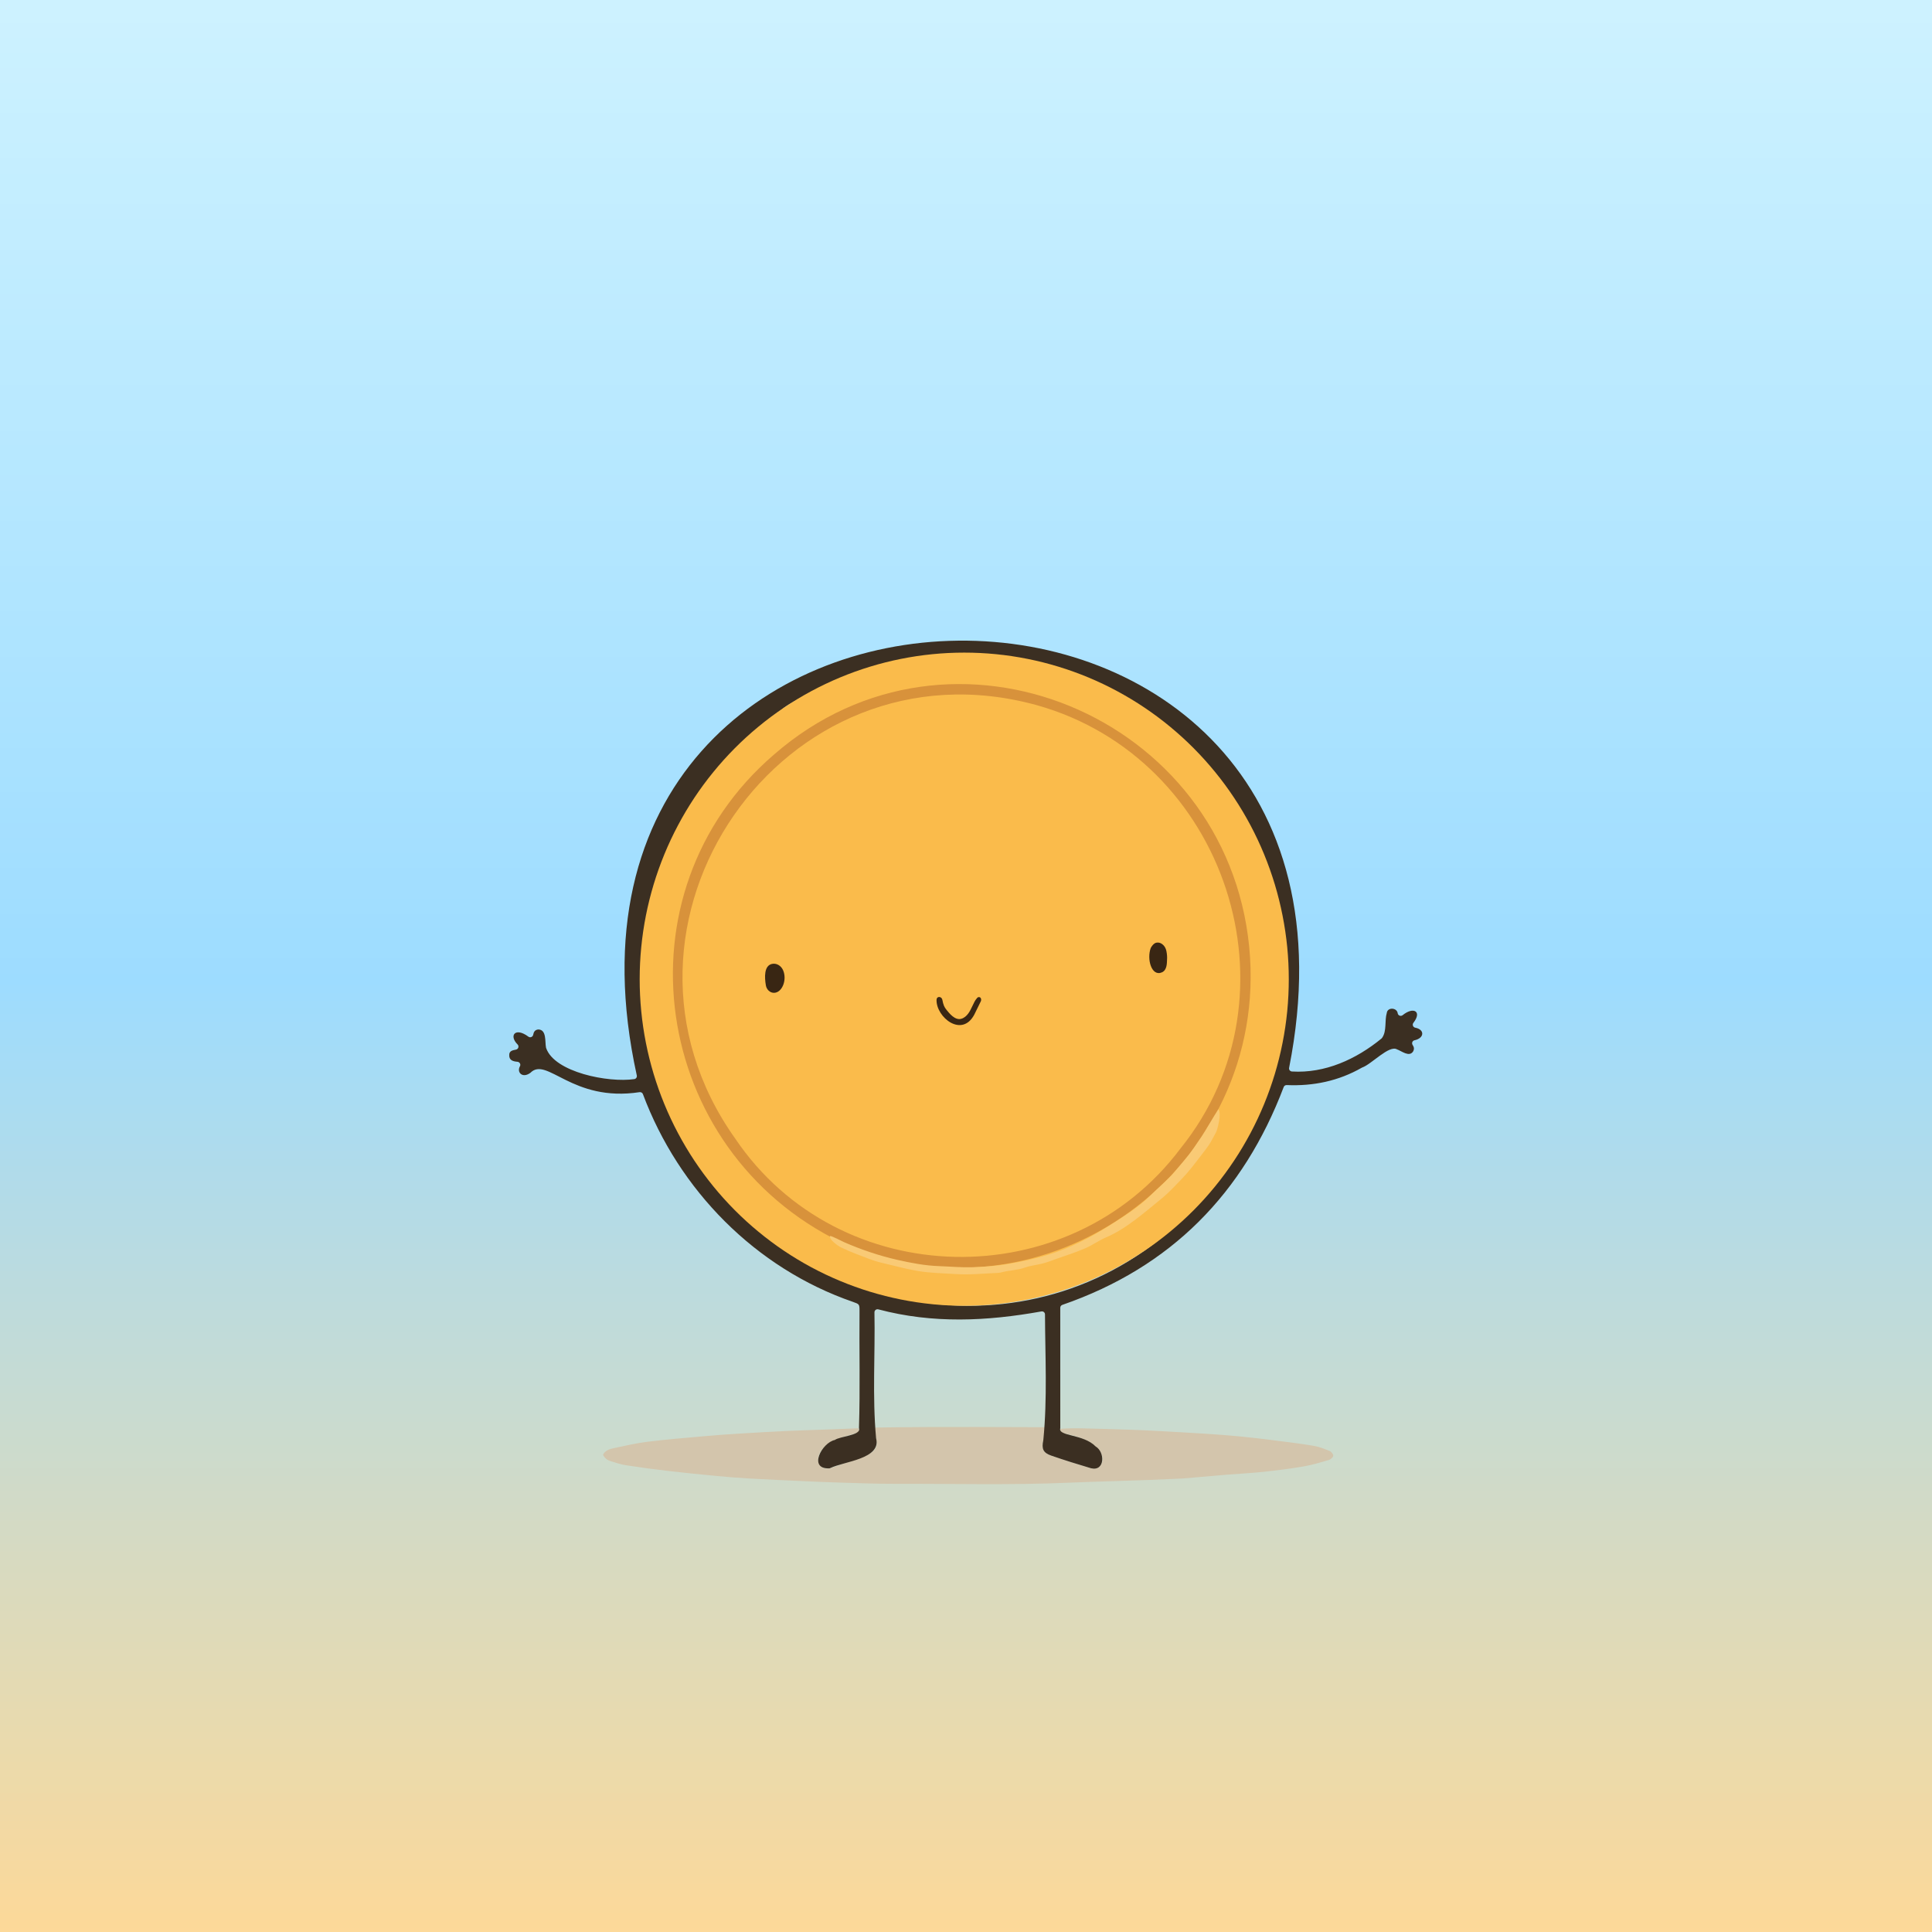
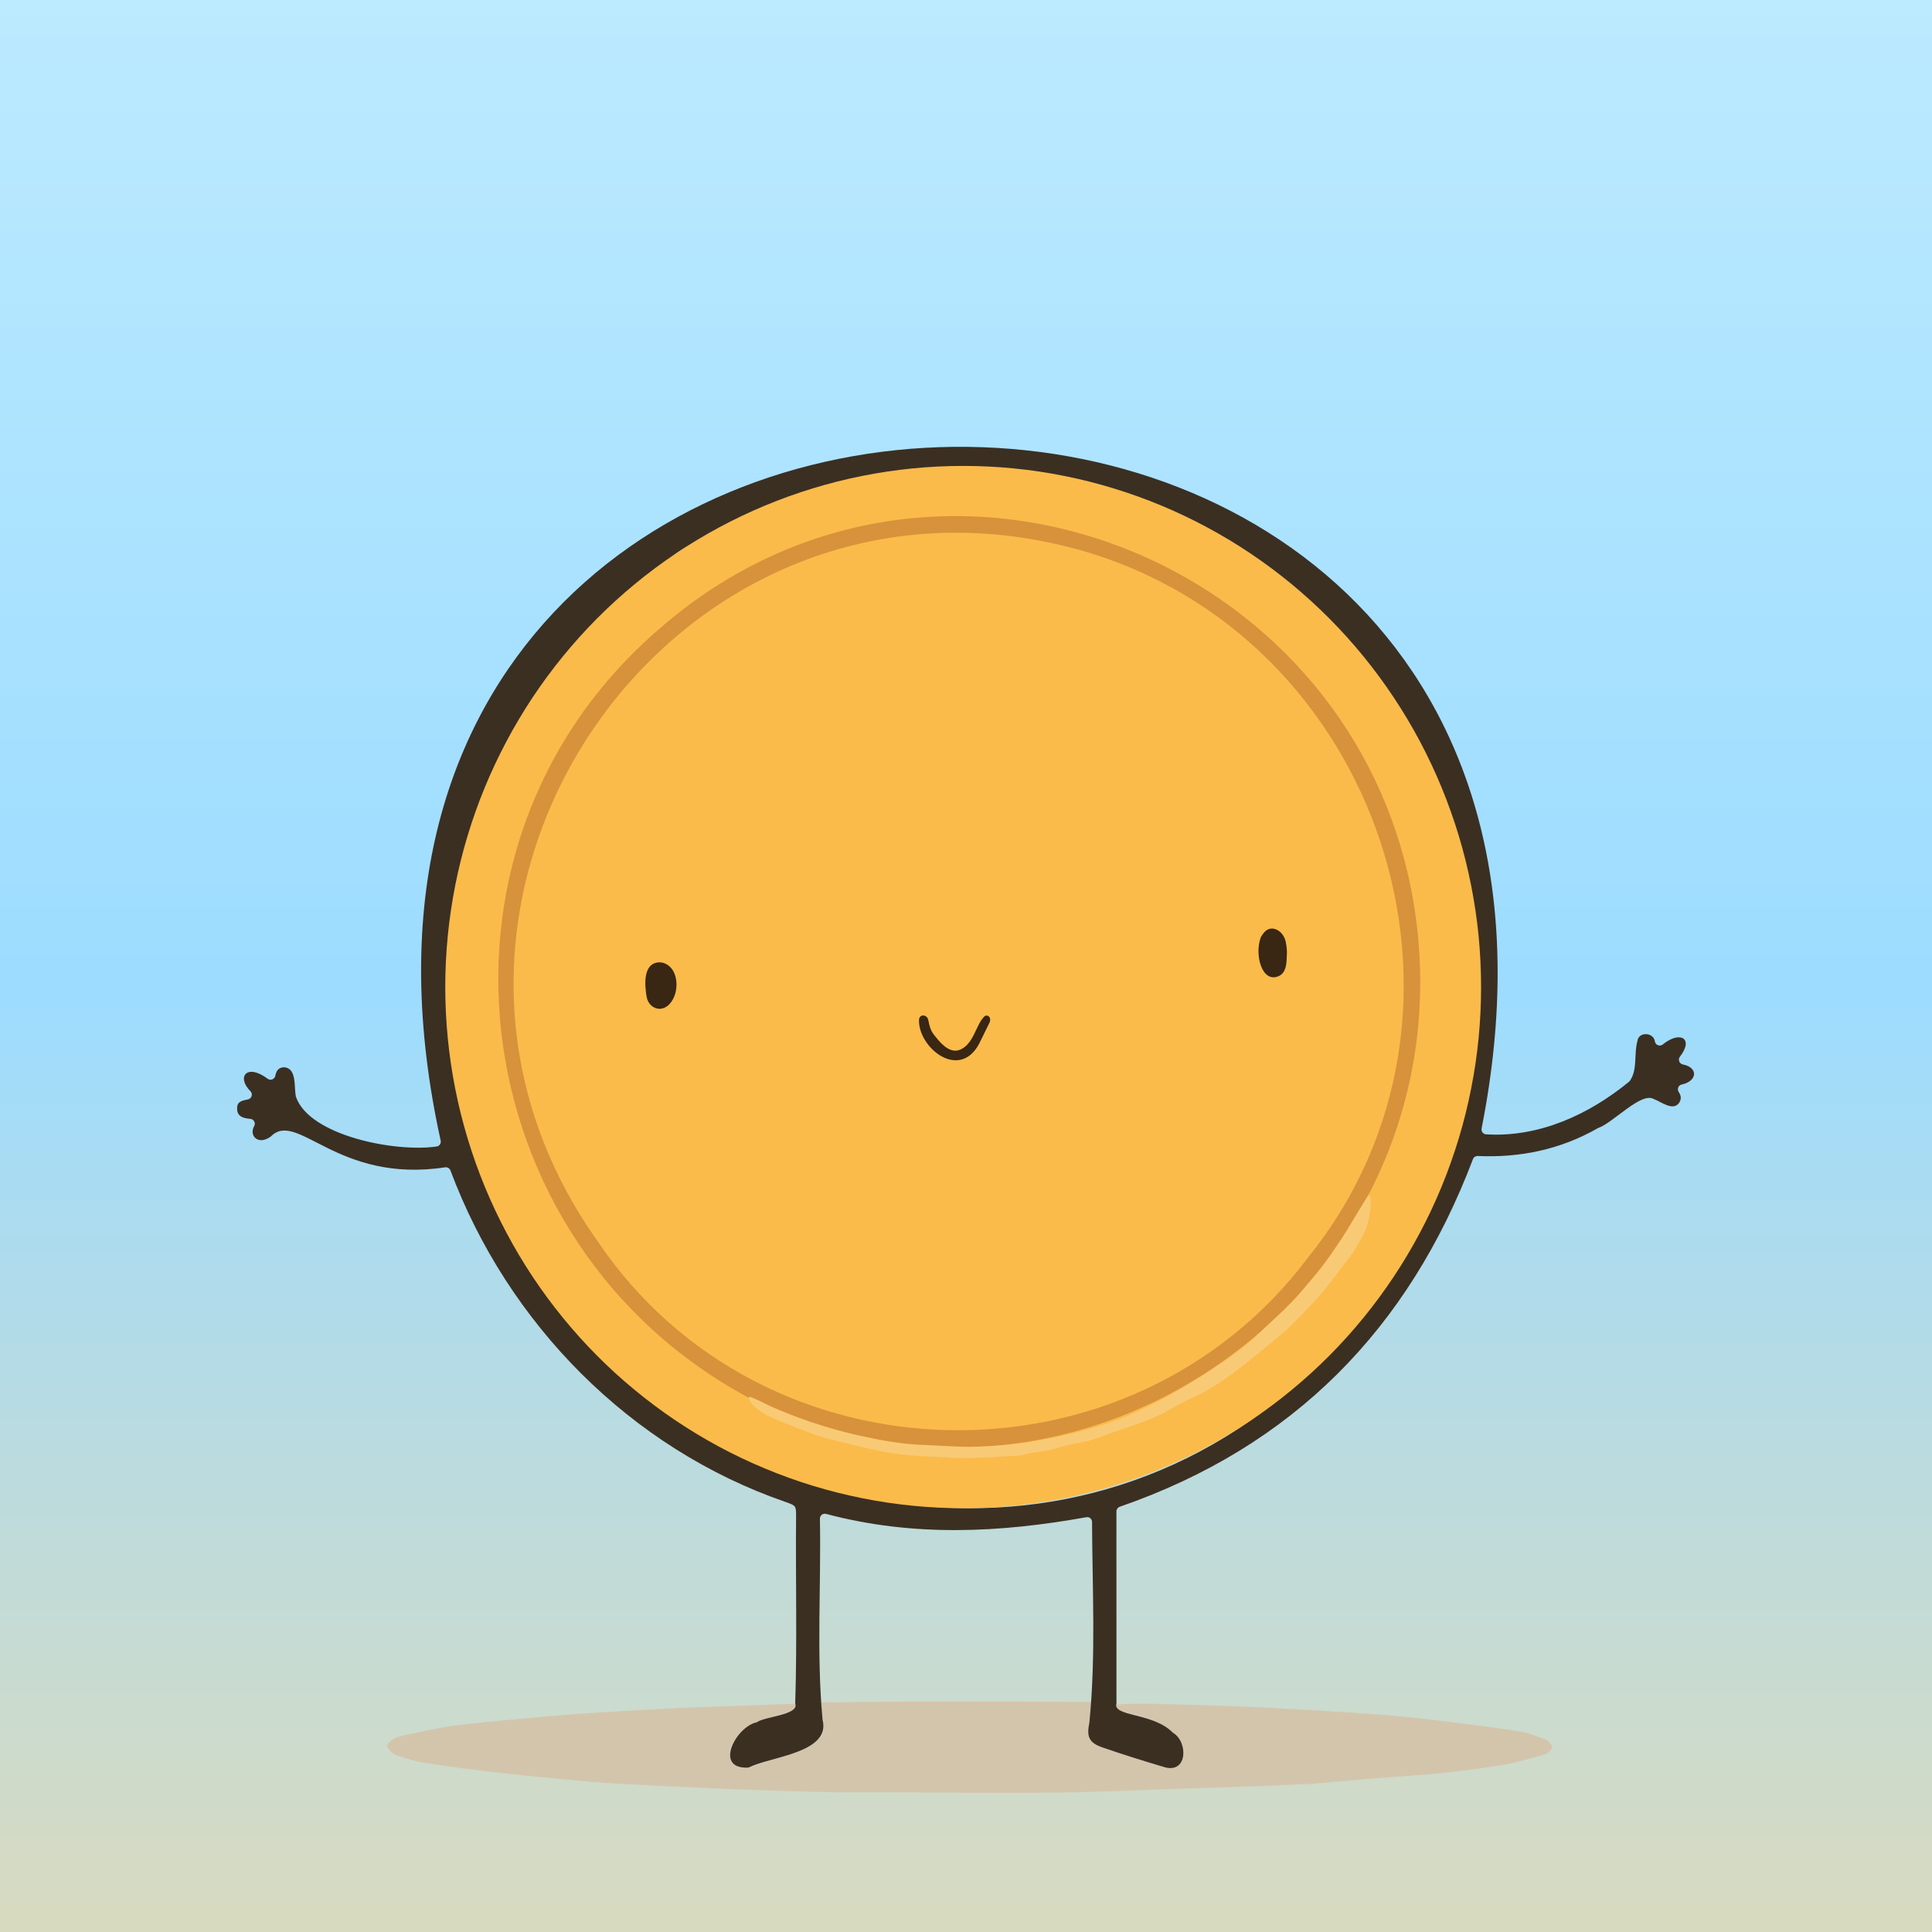
- <svg xmlns="http://www.w3.org/2000/svg" width="500" zoomAndPan="magnify" viewBox="0 0 375 375" height="500" preserveAspectRatio="xMidYMid meet" version="1.0">
+ <svg xmlns="http://www.w3.org/2000/svg" width="500" zoomAndPan="magnify" viewBox="80 70 215 235" height="500" preserveAspectRatio="xMidYMid meet" version="1.0">
  <defs>
    <clipPath id="1698fe76db">
      <path d="M 0 0 L 375 0 L 375 375 L 0 375 Z M 0 0 " clip-rule="nonzero" />
    </clipPath>
    <linearGradient x1="128" gradientTransform="matrix(1.464844, 0, 0, 1.464844, 0.0000045, -0.00925362)" y1="0.006" x2="128" gradientUnits="userSpaceOnUse" y2="256.006" id="85b5d983a8">
      <stop stop-opacity="1" stop-color="rgb(80.388%, 94.899%, 100%)" offset="0" />
      <stop stop-opacity="1" stop-color="rgb(80.243%, 94.832%, 100%)" offset="0.008" />
      <stop stop-opacity="1" stop-color="rgb(79.953%, 94.699%, 100%)" offset="0.016" />
      <stop stop-opacity="1" stop-color="rgb(79.662%, 94.565%, 100%)" offset="0.023" />
      <stop stop-opacity="1" stop-color="rgb(79.372%, 94.432%, 100%)" offset="0.031" />
      <stop stop-opacity="1" stop-color="rgb(79.082%, 94.299%, 100%)" offset="0.039" />
      <stop stop-opacity="1" stop-color="rgb(78.79%, 94.167%, 100%)" offset="0.047" />
      <stop stop-opacity="1" stop-color="rgb(78.5%, 94.032%, 100%)" offset="0.055" />
      <stop stop-opacity="1" stop-color="rgb(78.21%, 93.9%, 100%)" offset="0.062" />
      <stop stop-opacity="1" stop-color="rgb(77.921%, 93.767%, 100%)" offset="0.07" />
      <stop stop-opacity="1" stop-color="rgb(77.629%, 93.634%, 100%)" offset="0.078" />
      <stop stop-opacity="1" stop-color="rgb(77.339%, 93.5%, 100%)" offset="0.086" />
      <stop stop-opacity="1" stop-color="rgb(77.049%, 93.367%, 100%)" offset="0.094" />
      <stop stop-opacity="1" stop-color="rgb(76.758%, 93.234%, 100%)" offset="0.102" />
      <stop stop-opacity="1" stop-color="rgb(76.468%, 93.1%, 100%)" offset="0.109" />
      <stop stop-opacity="1" stop-color="rgb(76.178%, 92.967%, 100%)" offset="0.117" />
      <stop stop-opacity="1" stop-color="rgb(75.887%, 92.834%, 100%)" offset="0.125" />
      <stop stop-opacity="1" stop-color="rgb(75.597%, 92.702%, 100%)" offset="0.133" />
      <stop stop-opacity="1" stop-color="rgb(75.307%, 92.567%, 100%)" offset="0.141" />
      <stop stop-opacity="1" stop-color="rgb(75.017%, 92.435%, 100%)" offset="0.148" />
      <stop stop-opacity="1" stop-color="rgb(74.725%, 92.302%, 100%)" offset="0.156" />
      <stop stop-opacity="1" stop-color="rgb(74.435%, 92.169%, 100%)" offset="0.164" />
      <stop stop-opacity="1" stop-color="rgb(74.146%, 92.035%, 100%)" offset="0.172" />
      <stop stop-opacity="1" stop-color="rgb(73.854%, 91.902%, 100%)" offset="0.18" />
      <stop stop-opacity="1" stop-color="rgb(73.564%, 91.769%, 100%)" offset="0.188" />
      <stop stop-opacity="1" stop-color="rgb(73.274%, 91.637%, 100%)" offset="0.195" />
      <stop stop-opacity="1" stop-color="rgb(72.983%, 91.502%, 100%)" offset="0.203" />
      <stop stop-opacity="1" stop-color="rgb(72.693%, 91.37%, 100%)" offset="0.211" />
      <stop stop-opacity="1" stop-color="rgb(72.403%, 91.237%, 100%)" offset="0.219" />
      <stop stop-opacity="1" stop-color="rgb(72.113%, 91.103%, 100%)" offset="0.227" />
      <stop stop-opacity="1" stop-color="rgb(71.822%, 90.97%, 100%)" offset="0.234" />
      <stop stop-opacity="1" stop-color="rgb(71.532%, 90.837%, 100%)" offset="0.242" />
      <stop stop-opacity="1" stop-color="rgb(71.242%, 90.704%, 100%)" offset="0.25" />
      <stop stop-opacity="1" stop-color="rgb(70.95%, 90.57%, 100%)" offset="0.258" />
      <stop stop-opacity="1" stop-color="rgb(70.66%, 90.437%, 100%)" offset="0.266" />
      <stop stop-opacity="1" stop-color="rgb(70.37%, 90.305%, 100%)" offset="0.273" />
      <stop stop-opacity="1" stop-color="rgb(70.079%, 90.172%, 100%)" offset="0.281" />
      <stop stop-opacity="1" stop-color="rgb(69.789%, 90.038%, 100%)" offset="0.289" />
      <stop stop-opacity="1" stop-color="rgb(69.499%, 89.905%, 100%)" offset="0.297" />
      <stop stop-opacity="1" stop-color="rgb(69.208%, 89.772%, 100%)" offset="0.305" />
      <stop stop-opacity="1" stop-color="rgb(68.918%, 89.639%, 100%)" offset="0.312" />
      <stop stop-opacity="1" stop-color="rgb(68.628%, 89.505%, 100%)" offset="0.32" />
      <stop stop-opacity="1" stop-color="rgb(68.338%, 89.372%, 100%)" offset="0.328" />
      <stop stop-opacity="1" stop-color="rgb(68.047%, 89.24%, 100%)" offset="0.336" />
      <stop stop-opacity="1" stop-color="rgb(67.757%, 89.107%, 100%)" offset="0.344" />
      <stop stop-opacity="1" stop-color="rgb(67.467%, 88.972%, 100%)" offset="0.352" />
      <stop stop-opacity="1" stop-color="rgb(67.175%, 88.84%, 100%)" offset="0.359" />
      <stop stop-opacity="1" stop-color="rgb(66.885%, 88.707%, 100%)" offset="0.367" />
      <stop stop-opacity="1" stop-color="rgb(66.595%, 88.573%, 100%)" offset="0.375" />
      <stop stop-opacity="1" stop-color="rgb(66.304%, 88.44%, 100%)" offset="0.383" />
      <stop stop-opacity="1" stop-color="rgb(66.014%, 88.307%, 100%)" offset="0.391" />
      <stop stop-opacity="1" stop-color="rgb(65.724%, 88.174%, 100%)" offset="0.398" />
      <stop stop-opacity="1" stop-color="rgb(65.434%, 88.04%, 100%)" offset="0.406" />
      <stop stop-opacity="1" stop-color="rgb(65.143%, 87.907%, 100%)" offset="0.414" />
      <stop stop-opacity="1" stop-color="rgb(64.853%, 87.775%, 100%)" offset="0.422" />
      <stop stop-opacity="1" stop-color="rgb(64.563%, 87.642%, 100%)" offset="0.43" />
      <stop stop-opacity="1" stop-color="rgb(64.272%, 87.508%, 100%)" offset="0.438" />
      <stop stop-opacity="1" stop-color="rgb(63.982%, 87.375%, 100%)" offset="0.445" />
      <stop stop-opacity="1" stop-color="rgb(63.692%, 87.242%, 100%)" offset="0.453" />
      <stop stop-opacity="1" stop-color="rgb(63.4%, 87.109%, 100%)" offset="0.461" />
      <stop stop-opacity="1" stop-color="rgb(63.11%, 86.975%, 100%)" offset="0.469" />
      <stop stop-opacity="1" stop-color="rgb(62.82%, 86.842%, 100%)" offset="0.477" />
      <stop stop-opacity="1" stop-color="rgb(62.529%, 86.71%, 100%)" offset="0.484" />
      <stop stop-opacity="1" stop-color="rgb(62.239%, 86.575%, 100%)" offset="0.492" />
      <stop stop-opacity="1" stop-color="rgb(61.949%, 86.443%, 100%)" offset="0.5" />
      <stop stop-opacity="1" stop-color="rgb(61.743%, 86.32%, 99.939%)" offset="0.508" />
      <stop stop-opacity="1" stop-color="rgb(61.978%, 86.256%, 99.559%)" offset="0.512" />
      <stop stop-opacity="1" stop-color="rgb(62.276%, 86.247%, 99.242%)" offset="0.516" />
      <stop stop-opacity="1" stop-color="rgb(62.572%, 86.238%, 98.924%)" offset="0.52" />
      <stop stop-opacity="1" stop-color="rgb(62.869%, 86.229%, 98.607%)" offset="0.523" />
      <stop stop-opacity="1" stop-color="rgb(63.165%, 86.22%, 98.289%)" offset="0.527" />
      <stop stop-opacity="1" stop-color="rgb(63.461%, 86.212%, 97.972%)" offset="0.531" />
      <stop stop-opacity="1" stop-color="rgb(63.757%, 86.203%, 97.653%)" offset="0.535" />
      <stop stop-opacity="1" stop-color="rgb(64.055%, 86.194%, 97.336%)" offset="0.539" />
      <stop stop-opacity="1" stop-color="rgb(64.351%, 86.185%, 97.018%)" offset="0.543" />
      <stop stop-opacity="1" stop-color="rgb(64.647%, 86.176%, 96.701%)" offset="0.547" />
      <stop stop-opacity="1" stop-color="rgb(64.943%, 86.166%, 96.382%)" offset="0.551" />
      <stop stop-opacity="1" stop-color="rgb(65.24%, 86.157%, 96.065%)" offset="0.555" />
      <stop stop-opacity="1" stop-color="rgb(65.536%, 86.148%, 95.747%)" offset="0.559" />
      <stop stop-opacity="1" stop-color="rgb(65.834%, 86.139%, 95.43%)" offset="0.562" />
      <stop stop-opacity="1" stop-color="rgb(66.13%, 86.13%, 95.113%)" offset="0.566" />
      <stop stop-opacity="1" stop-color="rgb(66.426%, 86.121%, 94.795%)" offset="0.57" />
      <stop stop-opacity="1" stop-color="rgb(66.722%, 86.111%, 94.476%)" offset="0.574" />
      <stop stop-opacity="1" stop-color="rgb(67.02%, 86.104%, 94.159%)" offset="0.578" />
      <stop stop-opacity="1" stop-color="rgb(67.316%, 86.095%, 93.842%)" offset="0.582" />
      <stop stop-opacity="1" stop-color="rgb(67.612%, 86.086%, 93.524%)" offset="0.586" />
      <stop stop-opacity="1" stop-color="rgb(67.908%, 86.076%, 93.205%)" offset="0.59" />
      <stop stop-opacity="1" stop-color="rgb(68.205%, 86.067%, 92.888%)" offset="0.594" />
      <stop stop-opacity="1" stop-color="rgb(68.501%, 86.058%, 92.57%)" offset="0.598" />
      <stop stop-opacity="1" stop-color="rgb(68.799%, 86.049%, 92.253%)" offset="0.602" />
      <stop stop-opacity="1" stop-color="rgb(69.095%, 86.04%, 91.936%)" offset="0.605" />
      <stop stop-opacity="1" stop-color="rgb(69.391%, 86.031%, 91.618%)" offset="0.609" />
      <stop stop-opacity="1" stop-color="rgb(69.687%, 86.021%, 91.299%)" offset="0.613" />
      <stop stop-opacity="1" stop-color="rgb(69.984%, 86.014%, 90.982%)" offset="0.617" />
      <stop stop-opacity="1" stop-color="rgb(70.28%, 86.005%, 90.665%)" offset="0.621" />
      <stop stop-opacity="1" stop-color="rgb(70.576%, 85.995%, 90.347%)" offset="0.625" />
      <stop stop-opacity="1" stop-color="rgb(70.872%, 85.986%, 90.028%)" offset="0.629" />
      <stop stop-opacity="1" stop-color="rgb(71.17%, 85.977%, 89.711%)" offset="0.633" />
      <stop stop-opacity="1" stop-color="rgb(71.466%, 85.968%, 89.394%)" offset="0.637" />
      <stop stop-opacity="1" stop-color="rgb(71.762%, 85.959%, 89.076%)" offset="0.641" />
      <stop stop-opacity="1" stop-color="rgb(72.058%, 85.95%, 88.759%)" offset="0.645" />
      <stop stop-opacity="1" stop-color="rgb(72.356%, 85.941%, 88.441%)" offset="0.648" />
      <stop stop-opacity="1" stop-color="rgb(72.652%, 85.931%, 88.123%)" offset="0.652" />
      <stop stop-opacity="1" stop-color="rgb(72.949%, 85.922%, 87.805%)" offset="0.656" />
      <stop stop-opacity="1" stop-color="rgb(73.245%, 85.913%, 87.488%)" offset="0.66" />
      <stop stop-opacity="1" stop-color="rgb(73.541%, 85.905%, 87.17%)" offset="0.664" />
      <stop stop-opacity="1" stop-color="rgb(73.837%, 85.896%, 86.852%)" offset="0.668" />
      <stop stop-opacity="1" stop-color="rgb(74.135%, 85.887%, 86.534%)" offset="0.672" />
      <stop stop-opacity="1" stop-color="rgb(74.431%, 85.878%, 86.217%)" offset="0.676" />
      <stop stop-opacity="1" stop-color="rgb(74.727%, 85.869%, 85.899%)" offset="0.68" />
      <stop stop-opacity="1" stop-color="rgb(75.023%, 85.86%, 85.582%)" offset="0.684" />
      <stop stop-opacity="1" stop-color="rgb(75.32%, 85.851%, 85.265%)" offset="0.688" />
      <stop stop-opacity="1" stop-color="rgb(75.616%, 85.841%, 84.946%)" offset="0.691" />
      <stop stop-opacity="1" stop-color="rgb(75.914%, 85.832%, 84.628%)" offset="0.695" />
      <stop stop-opacity="1" stop-color="rgb(76.21%, 85.823%, 84.311%)" offset="0.699" />
      <stop stop-opacity="1" stop-color="rgb(76.506%, 85.814%, 83.994%)" offset="0.703" />
      <stop stop-opacity="1" stop-color="rgb(76.802%, 85.805%, 83.675%)" offset="0.707" />
      <stop stop-opacity="1" stop-color="rgb(77.1%, 85.797%, 83.357%)" offset="0.711" />
      <stop stop-opacity="1" stop-color="rgb(77.396%, 85.788%, 83.04%)" offset="0.715" />
      <stop stop-opacity="1" stop-color="rgb(77.692%, 85.779%, 82.722%)" offset="0.719" />
      <stop stop-opacity="1" stop-color="rgb(77.988%, 85.77%, 82.405%)" offset="0.723" />
      <stop stop-opacity="1" stop-color="rgb(78.285%, 85.76%, 82.088%)" offset="0.727" />
      <stop stop-opacity="1" stop-color="rgb(78.581%, 85.751%, 81.769%)" offset="0.73" />
      <stop stop-opacity="1" stop-color="rgb(78.879%, 85.742%, 81.451%)" offset="0.734" />
      <stop stop-opacity="1" stop-color="rgb(79.175%, 85.733%, 81.134%)" offset="0.738" />
      <stop stop-opacity="1" stop-color="rgb(79.471%, 85.724%, 80.817%)" offset="0.742" />
      <stop stop-opacity="1" stop-color="rgb(79.767%, 85.715%, 80.498%)" offset="0.746" />
      <stop stop-opacity="1" stop-color="rgb(80.064%, 85.706%, 80.18%)" offset="0.75" />
      <stop stop-opacity="1" stop-color="rgb(80.36%, 85.696%, 79.863%)" offset="0.754" />
      <stop stop-opacity="1" stop-color="rgb(80.656%, 85.689%, 79.546%)" offset="0.758" />
      <stop stop-opacity="1" stop-color="rgb(80.952%, 85.68%, 79.228%)" offset="0.762" />
      <stop stop-opacity="1" stop-color="rgb(81.25%, 85.67%, 78.911%)" offset="0.766" />
      <stop stop-opacity="1" stop-color="rgb(81.546%, 85.661%, 78.592%)" offset="0.77" />
      <stop stop-opacity="1" stop-color="rgb(81.844%, 85.652%, 78.275%)" offset="0.773" />
      <stop stop-opacity="1" stop-color="rgb(82.14%, 85.643%, 77.957%)" offset="0.777" />
      <stop stop-opacity="1" stop-color="rgb(82.436%, 85.634%, 77.64%)" offset="0.781" />
      <stop stop-opacity="1" stop-color="rgb(82.732%, 85.625%, 77.321%)" offset="0.785" />
      <stop stop-opacity="1" stop-color="rgb(83.029%, 85.616%, 77.003%)" offset="0.789" />
      <stop stop-opacity="1" stop-color="rgb(83.325%, 85.606%, 76.686%)" offset="0.793" />
      <stop stop-opacity="1" stop-color="rgb(83.621%, 85.597%, 76.369%)" offset="0.797" />
      <stop stop-opacity="1" stop-color="rgb(83.917%, 85.588%, 76.051%)" offset="0.801" />
      <stop stop-opacity="1" stop-color="rgb(84.215%, 85.58%, 75.734%)" offset="0.805" />
      <stop stop-opacity="1" stop-color="rgb(84.511%, 85.571%, 75.415%)" offset="0.809" />
      <stop stop-opacity="1" stop-color="rgb(84.808%, 85.562%, 75.098%)" offset="0.812" />
      <stop stop-opacity="1" stop-color="rgb(85.104%, 85.553%, 74.78%)" offset="0.816" />
      <stop stop-opacity="1" stop-color="rgb(85.4%, 85.544%, 74.463%)" offset="0.82" />
      <stop stop-opacity="1" stop-color="rgb(85.696%, 85.535%, 74.144%)" offset="0.824" />
      <stop stop-opacity="1" stop-color="rgb(85.994%, 85.526%, 73.827%)" offset="0.828" />
      <stop stop-opacity="1" stop-color="rgb(86.29%, 85.516%, 73.509%)" offset="0.832" />
      <stop stop-opacity="1" stop-color="rgb(86.586%, 85.507%, 73.192%)" offset="0.836" />
      <stop stop-opacity="1" stop-color="rgb(86.882%, 85.498%, 72.874%)" offset="0.84" />
      <stop stop-opacity="1" stop-color="rgb(87.18%, 85.489%, 72.557%)" offset="0.844" />
      <stop stop-opacity="1" stop-color="rgb(87.476%, 85.48%, 72.238%)" offset="0.848" />
      <stop stop-opacity="1" stop-color="rgb(87.773%, 85.472%, 71.921%)" offset="0.852" />
      <stop stop-opacity="1" stop-color="rgb(88.069%, 85.463%, 71.603%)" offset="0.855" />
      <stop stop-opacity="1" stop-color="rgb(88.365%, 85.454%, 71.286%)" offset="0.859" />
      <stop stop-opacity="1" stop-color="rgb(88.661%, 85.445%, 70.967%)" offset="0.863" />
      <stop stop-opacity="1" stop-color="rgb(88.959%, 85.435%, 70.65%)" offset="0.867" />
      <stop stop-opacity="1" stop-color="rgb(89.255%, 85.426%, 70.332%)" offset="0.871" />
      <stop stop-opacity="1" stop-color="rgb(89.551%, 85.417%, 70.015%)" offset="0.875" />
      <stop stop-opacity="1" stop-color="rgb(89.847%, 85.408%, 69.698%)" offset="0.879" />
      <stop stop-opacity="1" stop-color="rgb(90.144%, 85.399%, 69.38%)" offset="0.883" />
      <stop stop-opacity="1" stop-color="rgb(90.44%, 85.39%, 69.061%)" offset="0.887" />
      <stop stop-opacity="1" stop-color="rgb(90.738%, 85.381%, 68.744%)" offset="0.891" />
      <stop stop-opacity="1" stop-color="rgb(91.034%, 85.371%, 68.427%)" offset="0.895" />
      <stop stop-opacity="1" stop-color="rgb(91.33%, 85.364%, 68.109%)" offset="0.898" />
      <stop stop-opacity="1" stop-color="rgb(91.626%, 85.355%, 67.79%)" offset="0.902" />
      <stop stop-opacity="1" stop-color="rgb(91.924%, 85.345%, 67.473%)" offset="0.906" />
      <stop stop-opacity="1" stop-color="rgb(92.22%, 85.336%, 67.155%)" offset="0.91" />
      <stop stop-opacity="1" stop-color="rgb(92.516%, 85.327%, 66.838%)" offset="0.914" />
      <stop stop-opacity="1" stop-color="rgb(92.812%, 85.318%, 66.521%)" offset="0.918" />
      <stop stop-opacity="1" stop-color="rgb(93.109%, 85.309%, 66.203%)" offset="0.922" />
      <stop stop-opacity="1" stop-color="rgb(93.405%, 85.3%, 65.884%)" offset="0.926" />
      <stop stop-opacity="1" stop-color="rgb(93.701%, 85.291%, 65.567%)" offset="0.93" />
      <stop stop-opacity="1" stop-color="rgb(93.997%, 85.281%, 65.25%)" offset="0.934" />
      <stop stop-opacity="1" stop-color="rgb(94.295%, 85.272%, 64.932%)" offset="0.938" />
      <stop stop-opacity="1" stop-color="rgb(94.591%, 85.263%, 64.613%)" offset="0.941" />
      <stop stop-opacity="1" stop-color="rgb(94.888%, 85.255%, 64.296%)" offset="0.945" />
      <stop stop-opacity="1" stop-color="rgb(95.184%, 85.246%, 63.979%)" offset="0.949" />
      <stop stop-opacity="1" stop-color="rgb(95.48%, 85.237%, 63.661%)" offset="0.953" />
      <stop stop-opacity="1" stop-color="rgb(95.776%, 85.228%, 63.342%)" offset="0.957" />
      <stop stop-opacity="1" stop-color="rgb(96.074%, 85.219%, 63.025%)" offset="0.961" />
      <stop stop-opacity="1" stop-color="rgb(96.37%, 85.21%, 62.708%)" offset="0.965" />
      <stop stop-opacity="1" stop-color="rgb(96.666%, 85.201%, 62.39%)" offset="0.969" />
      <stop stop-opacity="1" stop-color="rgb(96.962%, 85.191%, 62.073%)" offset="0.973" />
      <stop stop-opacity="1" stop-color="rgb(97.26%, 85.182%, 61.755%)" offset="0.977" />
      <stop stop-opacity="1" stop-color="rgb(97.556%, 85.173%, 61.436%)" offset="0.98" />
      <stop stop-opacity="1" stop-color="rgb(97.853%, 85.164%, 61.119%)" offset="0.984" />
      <stop stop-opacity="1" stop-color="rgb(98.149%, 85.155%, 60.802%)" offset="0.988" />
      <stop stop-opacity="1" stop-color="rgb(98.445%, 85.147%, 60.484%)" offset="0.992" />
      <stop stop-opacity="1" stop-color="rgb(98.741%, 85.138%, 60.165%)" offset="0.996" />
      <stop stop-opacity="1" stop-color="rgb(99.039%, 85.129%, 59.848%)" offset="1" />
    </linearGradient>
    <clipPath id="5fe3782a30">
      <rect x="0" width="375" y="0" height="375" />
    </clipPath>
  </defs>
  <g transform="matrix(1, 0, 0, 1, 0, 0)">
    <g clip-path="url(#5fe3782a30)">
      <g clip-path="url(#1698fe76db)">
        <rect x="-82.5" fill="url(#85b5d983a8)" width="540" height="540" y="-82.5" />
      </g>
    </g>
  </g>
  <path fill="#d3c5ac" d="M 202.84 277.016 C 202.73 277.855 202.68 278.707 202.504 279.531 C 202.148 281.207 202.449 281.98 204.051 282.535 C 206.598 283.418 209.172 284.219 211.758 284.984 C 213.059 285.367 214.125 284.375 213.992 283.008 C 213.898 282.055 213.367 281.352 212.656 280.75 C 210.961 279.32 208.918 278.719 206.809 278.285 C 206.301 278.184 205.73 278.195 205.824 277.328 C 207.309 277.23 208.766 277.211 210.227 277.246 C 213.305 277.316 216.387 277.406 219.469 277.512 C 221.309 277.574 223.145 277.664 224.98 277.762 C 228.012 277.93 231.039 278.094 234.07 278.289 C 236.242 278.43 238.418 278.594 240.586 278.801 C 242.707 279.004 244.824 279.258 246.941 279.523 C 249.609 279.863 252.277 280.18 254.93 280.621 C 256.012 280.801 257.066 281.219 258.09 281.637 C 258.414 281.766 258.805 282.27 258.777 282.562 C 258.75 282.867 258.293 283.277 257.945 283.379 C 256.305 283.859 254.66 284.355 252.98 284.645 C 250.418 285.082 247.832 285.402 245.242 285.68 C 242.867 285.934 240.473 286.047 238.09 286.242 C 235.238 286.477 232.391 286.73 229.539 286.977 C 229.496 286.98 229.453 286.98 229.41 286.984 C 227.273 287.078 225.137 287.18 223 287.258 C 220.176 287.363 217.352 287.445 214.531 287.539 C 212.219 287.617 209.91 287.684 207.602 287.785 C 196.285 288.285 184.961 287.973 173.641 288.008 C 169.961 288.02 166.277 287.859 162.594 287.754 C 160.5 287.695 158.406 287.602 156.312 287.504 C 152.68 287.34 149.051 287.18 145.418 286.977 C 143.246 286.852 141.074 286.676 138.906 286.469 C 135.762 286.172 132.621 285.852 129.484 285.484 C 126.812 285.172 124.148 284.816 121.492 284.402 C 120.484 284.25 119.5 283.906 118.52 283.605 C 117.895 283.414 117.371 283.047 117.047 282.363 C 117.457 281.559 118.242 281.277 119.02 281.113 C 121.23 280.641 123.441 280.121 125.68 279.844 C 129.32 279.391 132.984 279.098 136.641 278.77 C 138.938 278.562 141.238 278.398 143.539 278.258 C 146.652 278.062 149.77 277.891 152.887 277.742 C 155.324 277.629 157.762 277.57 160.199 277.477 C 162.293 277.398 164.387 277.312 166.605 277.234 C 166.922 277.934 166.527 278.086 165.945 278.242 C 164.629 278.602 163.316 278.992 162.051 279.492 C 160.969 279.918 160.027 280.625 159.375 281.613 C 159.098 282.027 158.863 282.527 158.805 283.012 C 158.641 284.387 159.711 285.293 161.062 285.004 C 161.27 284.957 161.473 284.883 161.676 284.812 C 163.531 284.172 165.395 283.543 167.246 282.879 C 167.809 282.68 168.355 282.422 168.871 282.121 C 170.074 281.414 170.383 280.559 170.059 279.199 C 169.902 278.539 169.836 277.859 169.871 277.086 C 176.539 276.977 183.062 276.965 189.582 276.973 C 194 276.977 198.422 277 202.84 277.016 Z M 202.84 277.016 " fill-opacity="1" fill-rule="nonzero" />
  <path fill="#3b2f22" d="M 166.75 277.328 C 166.738 277.27 166.727 277.211 166.727 277.148 C 166.969 269.602 166.762 262.023 166.832 254.469 C 166.832 253.129 166.812 253.141 165.539 252.688 C 146.641 246.16 131.758 231 124.789 212.367 C 124.688 212.102 124.418 211.945 124.137 211.988 C 110.996 213.988 106.172 204.961 102.945 208.238 C 101.406 209.363 100.25 208.145 100.922 206.957 C 101.129 206.59 100.863 206.125 100.441 206.09 C 99.574 206.02 98.816 205.801 98.844 204.805 C 98.824 203.98 99.461 203.867 100.16 203.727 C 100.625 203.633 100.793 203.059 100.457 202.723 C 98.727 200.988 100.027 199.316 102.559 201.215 C 102.91 201.477 103.414 201.273 103.492 200.844 C 103.594 200.301 103.824 199.867 104.508 199.82 C 106.117 199.871 105.754 202.168 105.977 203.32 C 105.98 203.355 105.988 203.383 106 203.414 C 107.621 208.137 118.102 210.195 123.121 209.453 C 123.457 209.406 123.676 209.074 123.602 208.742 C 99.102 97.309 272.301 95.629 250.215 207.266 C 250.145 207.621 250.402 207.953 250.766 207.977 C 257.191 208.367 263.25 205.59 268.137 201.586 C 268.18 201.551 268.219 201.508 268.25 201.465 C 269.219 200.109 268.715 198.176 269.176 196.602 C 269.316 195.469 271.137 195.547 271.293 196.672 C 271.359 197.125 271.898 197.332 272.258 197.039 C 274.363 195.332 276.059 196.316 274.344 198.523 C 274.066 198.879 274.262 199.391 274.707 199.477 C 276.582 199.84 276.477 201.508 274.551 201.918 C 274.133 202.008 273.961 202.488 274.199 202.84 C 274.453 203.219 274.559 203.625 274.262 204.117 C 273.508 205.223 272.055 204 271.145 203.676 C 269.617 202.801 266.23 206.555 264.414 207.199 C 264.387 207.207 264.359 207.219 264.336 207.234 C 259.82 209.82 254.922 210.836 249.746 210.613 C 249.488 210.602 249.254 210.754 249.164 210.992 C 241.348 231.598 227.34 245.957 206.195 253.277 C 205.957 253.359 205.797 253.582 205.797 253.832 C 205.797 261.5 205.797 269.25 205.801 277.211 C 205.32 278.828 210.254 278.293 212.656 280.75 C 214.52 281.848 214.484 285.645 211.758 284.984 C 209.176 284.219 206.598 283.418 204.051 282.535 C 202.457 281.98 202.152 281.215 202.5 279.562 C 202.504 279.543 202.508 279.523 202.508 279.504 C 203.312 271.41 202.863 263.203 202.832 255.125 C 202.832 254.754 202.5 254.48 202.137 254.547 C 191.566 256.445 181.082 256.961 170.48 254.145 C 170.098 254.043 169.727 254.328 169.73 254.727 C 169.891 262.891 169.297 271.016 170.051 279.16 C 170.055 279.184 170.059 279.211 170.066 279.238 C 171.035 283.176 163.84 283.652 161.164 284.949 C 161.094 284.984 161.016 285.004 160.938 285.008 C 156.828 285.164 159.496 280.035 162.047 279.492 C 162.973 278.801 167.047 278.594 166.75 277.328 Z M 193.438 127.844 C 174.664 124.902 159.441 133.039 152.961 136.832 C 152.945 136.84 152.941 136.855 152.926 136.863 C 149.949 138.605 131.859 154.812 127.844 182.645 C 122.605 218.977 149.496 252.316 186.223 253.426 C 204.148 253.965 222.496 246.668 235.828 229.738 C 264.91 194.957 245.887 136.055 193.535 127.852 C 193.504 127.848 193.469 127.848 193.438 127.844 Z M 193.438 127.844 " fill-opacity="1" fill-rule="nonzero" />
  <path fill="#fabb4b" d="M 250.152 190.062 C 250.152 192.137 250.051 194.211 249.852 196.273 C 249.648 198.34 249.344 200.391 248.941 202.43 C 248.539 204.465 248.039 206.477 247.441 208.465 C 246.84 210.449 246.148 212.402 245.359 214.32 C 244.57 216.238 243.688 218.113 242.715 219.945 C 241.742 221.773 240.684 223.555 239.535 225.281 C 238.391 227.004 237.164 228.672 235.855 230.277 C 234.547 231.883 233.16 233.418 231.703 234.887 C 230.242 236.355 228.715 237.746 227.121 239.062 C 225.527 240.379 223.871 241.617 222.156 242.77 C 220.441 243.922 218.672 244.988 216.852 245.969 C 215.035 246.945 213.172 247.832 211.266 248.625 C 209.359 249.422 207.418 250.121 205.445 250.723 C 203.469 251.324 201.473 251.828 199.449 252.234 C 197.426 252.641 195.387 252.945 193.332 253.148 C 191.277 253.352 189.223 253.453 187.156 253.453 C 185.094 253.453 183.035 253.352 180.984 253.148 C 178.93 252.945 176.891 252.641 174.867 252.234 C 172.844 251.828 170.844 251.324 168.871 250.723 C 166.898 250.121 164.957 249.422 163.051 248.625 C 161.145 247.832 159.281 246.945 157.461 245.969 C 155.641 244.988 153.875 243.922 152.16 242.77 C 150.445 241.617 148.789 240.379 147.195 239.062 C 145.598 237.746 144.07 236.355 142.613 234.887 C 141.152 233.418 139.77 231.883 138.461 230.277 C 137.152 228.672 135.926 227.004 134.777 225.281 C 133.633 223.555 132.574 221.773 131.602 219.945 C 130.629 218.113 129.746 216.238 128.957 214.32 C 128.168 212.402 127.473 210.449 126.875 208.465 C 126.277 206.477 125.773 204.465 125.371 202.43 C 124.969 200.391 124.668 198.34 124.465 196.273 C 124.262 194.211 124.16 192.137 124.16 190.062 C 124.16 187.984 124.262 185.914 124.465 183.848 C 124.668 181.781 124.969 179.73 125.371 177.695 C 125.773 175.66 126.277 173.648 126.875 171.66 C 127.473 169.672 128.168 167.723 128.957 165.805 C 129.746 163.887 130.629 162.012 131.602 160.18 C 132.574 158.348 133.633 156.57 134.777 154.844 C 135.926 153.117 137.152 151.453 138.461 149.848 C 139.77 148.242 141.152 146.707 142.613 145.238 C 144.07 143.77 145.598 142.379 147.195 141.059 C 148.789 139.742 150.445 138.508 152.16 137.355 C 153.875 136.199 155.641 135.137 157.461 134.156 C 159.281 133.176 161.145 132.293 163.051 131.496 C 164.957 130.703 166.898 130.004 168.871 129.402 C 170.844 128.797 172.844 128.293 174.867 127.891 C 176.891 127.484 178.93 127.18 180.984 126.977 C 183.035 126.773 185.094 126.672 187.156 126.672 C 189.223 126.672 191.277 126.773 193.332 126.977 C 195.387 127.18 197.426 127.484 199.449 127.891 C 201.473 128.293 203.469 128.797 205.445 129.402 C 207.418 130.004 209.359 130.703 211.266 131.496 C 213.172 132.293 215.035 133.176 216.852 134.156 C 218.672 135.137 220.441 136.199 222.156 137.355 C 223.871 138.508 225.527 139.742 227.121 141.059 C 228.715 142.379 230.242 143.77 231.703 145.238 C 233.16 146.707 234.547 148.242 235.855 149.848 C 237.164 151.453 238.391 153.117 239.535 154.844 C 240.684 156.57 241.742 158.348 242.715 160.18 C 243.688 162.012 244.57 163.887 245.359 165.805 C 246.148 167.723 246.84 169.672 247.441 171.66 C 248.039 173.648 248.539 175.66 248.941 177.695 C 249.344 179.73 249.648 181.781 249.852 183.848 C 250.051 185.914 250.152 187.984 250.152 190.062 Z M 250.152 190.062 " fill-opacity="1" fill-rule="nonzero" />
  <path fill="#d8923b" d="M 163.344 241.172 C 126.391 223.336 118.895 173.328 150.281 146.418 C 184.688 116.484 238.043 138.883 242.469 183.77 C 246.672 226.688 203.023 258.727 163.344 241.172 Z M 229.148 222.902 C 253.145 193.105 237.969 147.16 201.246 136.875 C 151.898 123.258 113.258 179.551 142.691 220.977 C 162.867 250.879 207.543 251.715 229.148 222.902 Z M 229.148 222.902 " fill-opacity="1" fill-rule="nonzero" />
  <path fill="#f9ca75" d="M 161.133 239.902 C 161.508 239.906 163.484 240.953 163.805 241.09 C 167.168 242.559 170.633 243.734 174.207 244.543 C 176.859 245.145 179.527 245.656 182.254 245.754 C 184.395 245.828 186.535 246.031 188.668 245.969 C 190.977 245.902 193.305 245.734 195.578 245.352 C 198.254 244.898 200.922 244.309 203.516 243.523 C 207.582 242.293 211.547 240.262 215.176 237.988 C 217.75 236.371 221.086 234.254 223.238 232.105 C 224.66 230.684 226.789 228.871 227.801 227.672 C 230.453 224.508 230.68 224.426 233.234 220.586 C 234.031 219.391 235.523 216.758 236.484 215.312 C 237.191 216.078 236.254 219.352 236.055 219.727 C 234.676 222.344 234.66 222.289 232.852 224.629 C 231.598 226.258 230.777 227.355 229.363 228.844 C 228.535 229.711 226.766 231.57 225.836 232.328 C 224.035 233.801 222.262 235.312 220.406 236.711 C 218.629 238.047 216.781 239.281 214.711 240.164 C 213.285 240.77 212 241.719 210.574 242.328 C 208.742 243.109 206.836 243.707 204.961 244.375 C 204.125 244.676 203.297 245.004 202.445 245.227 C 201.285 245.531 200.066 245.633 198.945 246.035 C 197.504 246.547 195.988 246.559 194.531 246.922 C 194.273 246.984 194.012 247.062 193.75 247.07 C 190.988 247.176 188.211 247.477 185.469 247.293 C 183.039 247.129 180.598 247.109 178.16 246.699 C 175.777 246.297 173.473 245.648 171.133 245.105 C 169.496 244.727 167.922 244.047 166.34 243.449 C 165.262 243.043 164.203 242.582 163.164 242.082 C 162.77 241.895 160.789 240.547 161.133 239.902 Z M 161.133 239.902 " fill-opacity="1" fill-rule="nonzero" />
  <path fill="#392613" d="M 189.102 196.949 C 186.691 201.469 181.73 197.457 181.781 194.102 C 181.789 193.562 182.199 193.441 182.508 193.559 C 182.723 193.641 182.867 193.844 182.91 194.07 C 183.102 195.055 183.27 195.469 183.738 196.039 C 184.246 196.66 185.34 198.078 186.559 197.754 C 187.75 197.438 188.352 196.07 188.582 195.59 C 189.141 194.453 189.203 194.23 189.664 193.703 C 189.73 193.625 189.824 193.551 189.938 193.535 C 190.363 193.473 190.547 193.957 190.375 194.355 " fill-opacity="1" fill-rule="nonzero" />
  <path fill="#392613" d="M 148.656 191.27 C 148.383 189.676 148.289 187.43 149.848 187.094 C 150.707 186.906 151.578 187.418 151.973 188.27 C 152.84 190.156 151.805 192.727 150.203 192.707 C 149.438 192.695 148.797 192.07 148.656 191.27 Z M 148.656 191.27 " fill-opacity="1" fill-rule="nonzero" />
  <path fill="#392613" d="M 226.402 184.621 C 226.527 185.281 226.562 185.73 226.516 186.398 C 226.484 186.848 226.555 188.27 225.551 188.723 C 223.516 189.645 222.547 186.145 223.367 183.98 C 223.926 183.016 224.391 182.949 224.738 182.949 C 225.453 182.949 226.219 183.625 226.402 184.621 Z M 226.402 184.621 " fill-opacity="1" fill-rule="nonzero" />
</svg>
